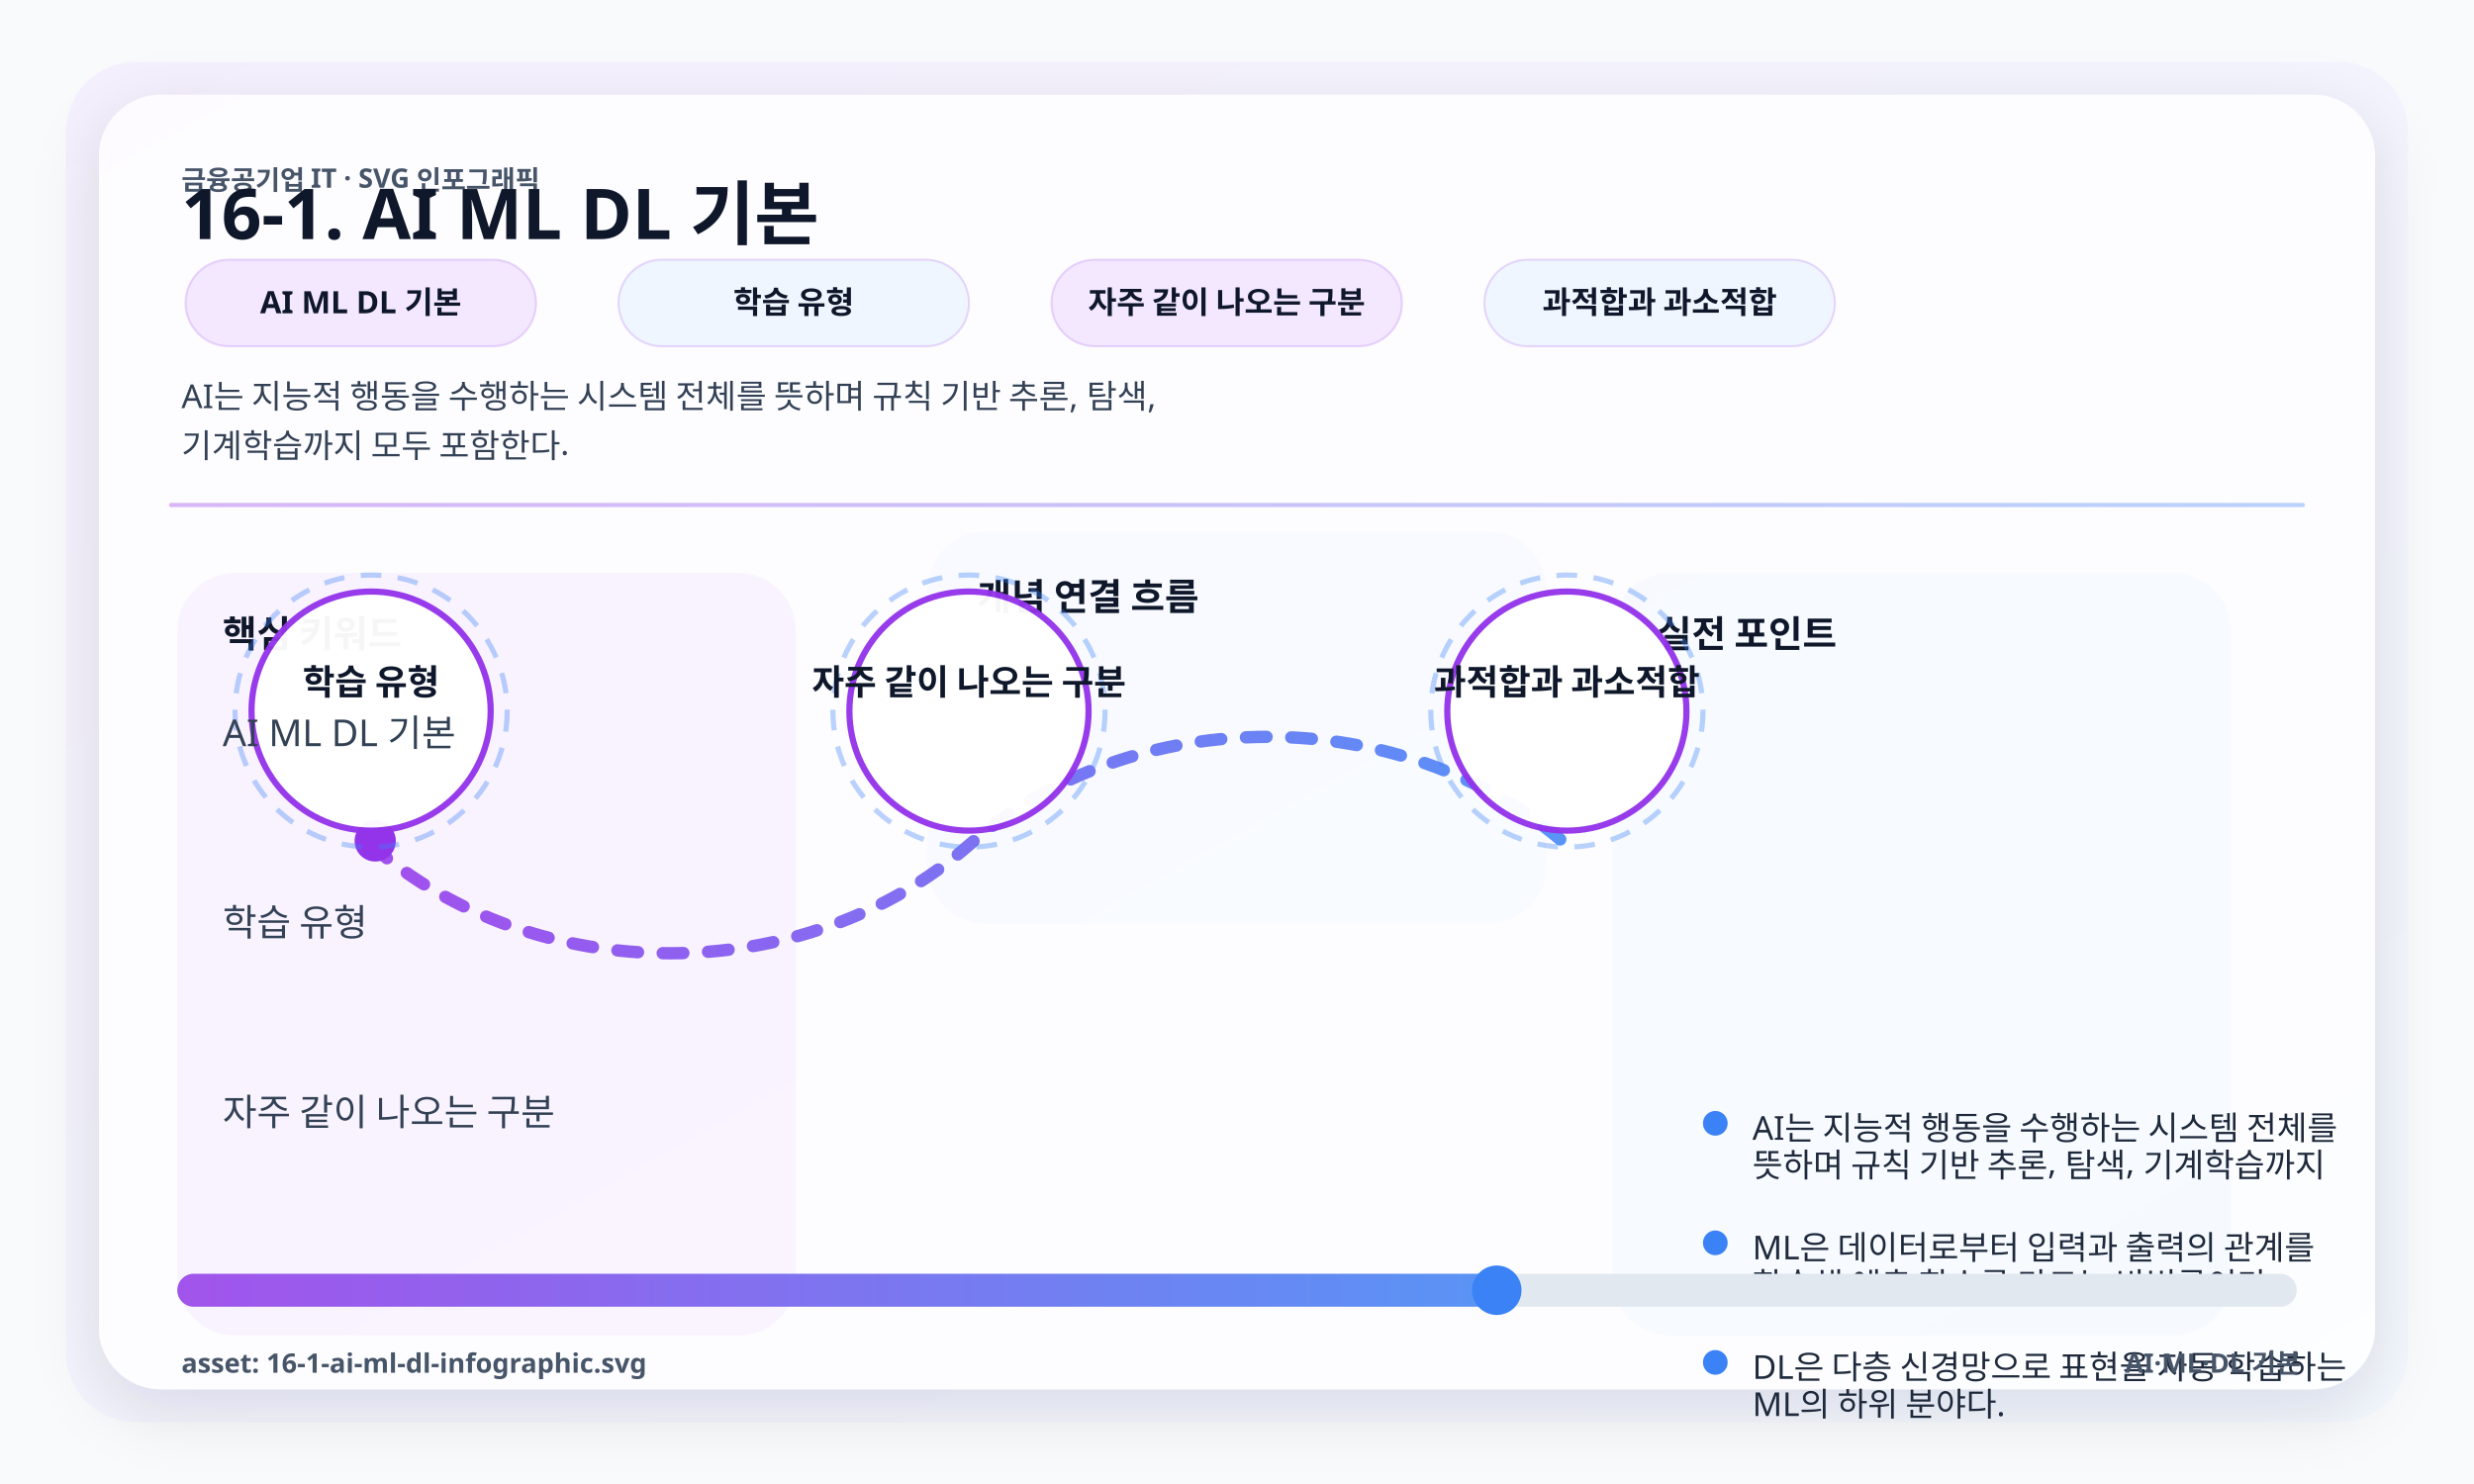
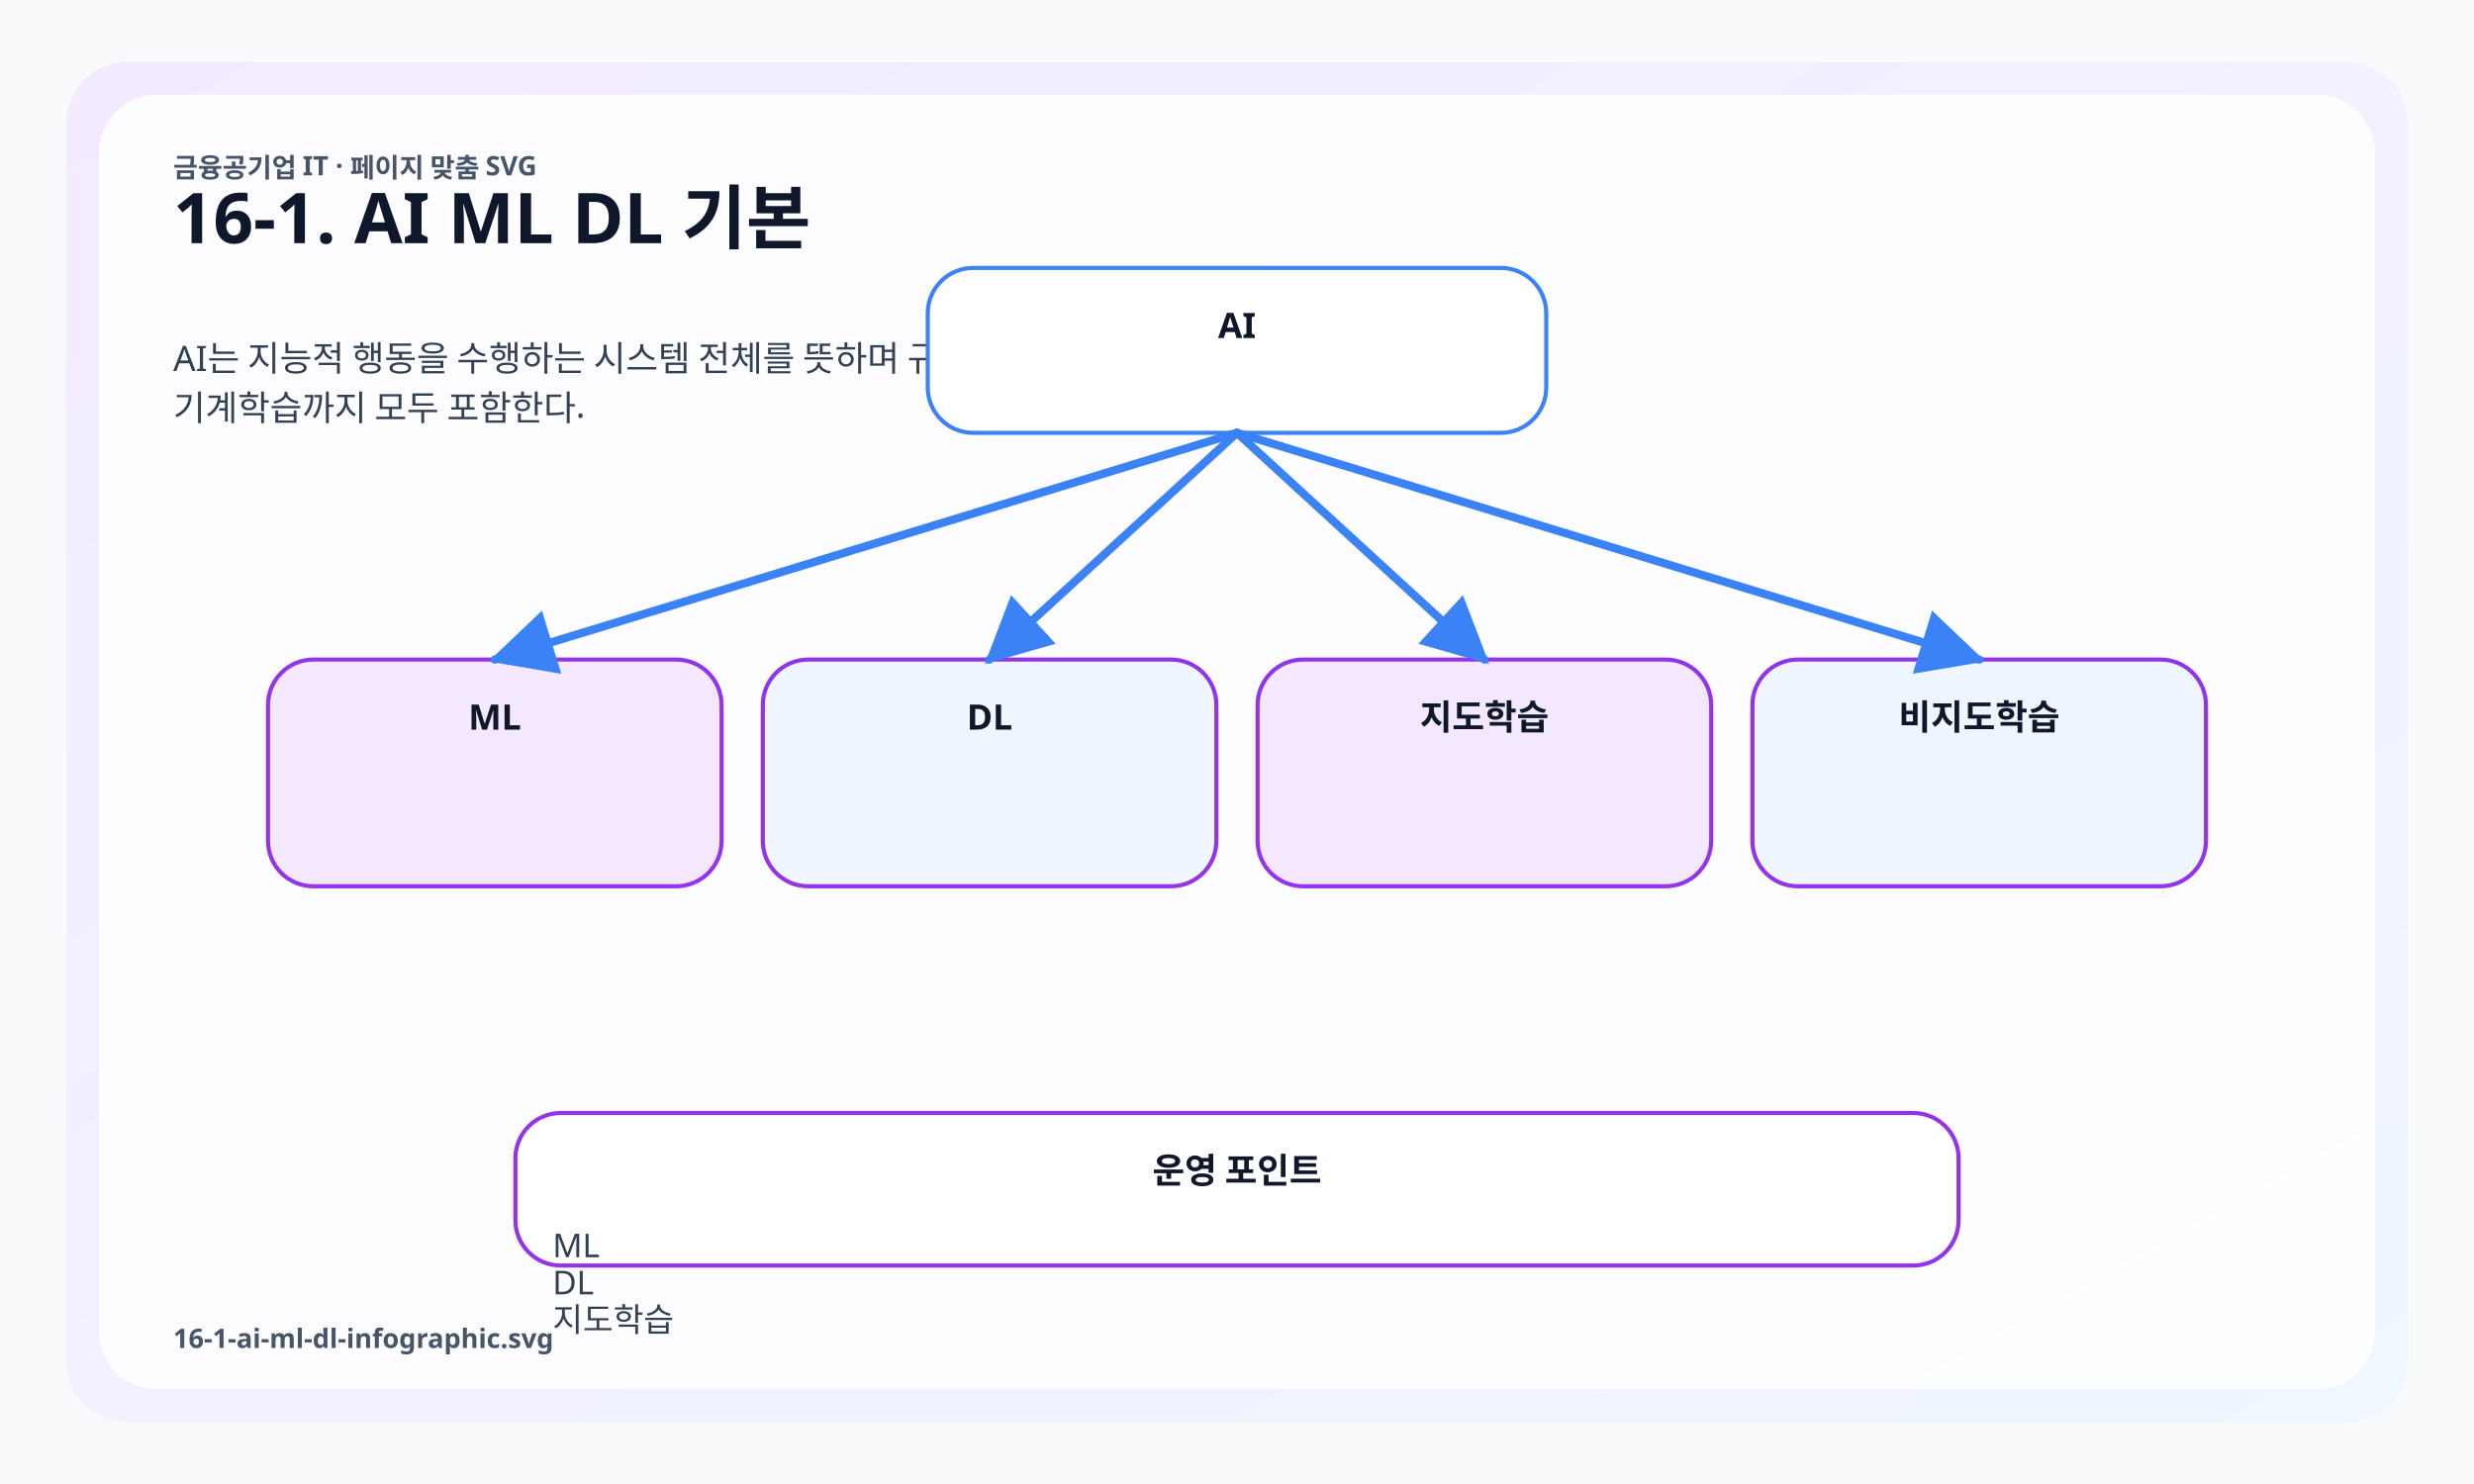
<svg xmlns="http://www.w3.org/2000/svg" width="1200" height="720" viewBox="0 0 1200 720" role="img" aria-labelledby="title desc">
  <defs>
-     <linearGradient id="bg" x1="0" y1="0" x2="1" y2="1">
+     <linearGradient id="grad-16-1-ai-ml-dl-infographic.svg" x1="0" y1="0" x2="1" y2="1">
      <stop offset="0%" stop-color="#f3e8ff" />
      <stop offset="100%" stop-color="#eff6ff" />
    </linearGradient>
-     <linearGradient id="line" x1="0" y1="0" x2="1" y2="0">
+     <linearGradient id="line-16-1-ai-ml-dl-infographic.svg" x1="0" y1="0" x2="1" y2="0">
      <stop offset="0%" stop-color="#9333ea" />
      <stop offset="100%" stop-color="#3b82f6" />
    </linearGradient>
-     <filter id="shadow" x="-20%" y="-20%" width="140%" height="140%">
-       <feDropShadow dx="0" dy="10" stdDeviation="16" flood-color="#0f172a" flood-opacity="0.12" />
-     </filter>
    <style>
      .title { font: 700 34px 'Pretendard','Noto Sans KR',sans-serif; fill: #0f172a; }
-       .subtitle { font: 500 16px 'Pretendard','Noto Sans KR',sans-serif; fill: #334155; }
-       .section { font: 700 18px 'Pretendard','Noto Sans KR',sans-serif; fill: #0f172a; }
-       .chip { font: 700 15px 'Pretendard','Noto Sans KR',sans-serif; fill: #0f172a; }
-       .body { font: 500 18px 'Pretendard','Noto Sans KR',sans-serif; fill: #334155; }
-       .node { font: 700 17px 'Pretendard','Noto Sans KR',sans-serif; fill: #0f172a; }
-       .focus { font: 500 16px 'Pretendard','Noto Sans KR',sans-serif; fill: #1e293b; }
+       .subtitle { font: 500 17px 'Pretendard','Noto Sans KR',sans-serif; fill: #334155; }
+       .label { font: 700 17px 'Pretendard','Noto Sans KR',sans-serif; fill: #0f172a; }
+       .body { font: 500 16px 'Pretendard','Noto Sans KR',sans-serif; fill: #334155; }
      .small { font: 600 13px 'Pretendard','Noto Sans KR',sans-serif; fill: #475569; }
-       .float1 { animation: float1 7s ease-in-out infinite; }
-       .float2 { animation: float2 8s ease-in-out infinite; }
-       .float3 { animation: float3 9s ease-in-out infinite; }
-       .pulse { animation: pulse 2.4s ease-in-out infinite; transform-origin: center; }
-       @keyframes float1 { 0%,100% { transform: translateY(0px); } 50% { transform: translateY(-8px); } }
-       @keyframes float2 { 0%,100% { transform: translateY(-2px); } 50% { transform: translateY(7px); } }
-       @keyframes float3 { 0%,100% { transform: translateY(2px); } 50% { transform: translateY(-6px); } }
-       @keyframes pulse { 0%,100% { opacity: .55; transform: scale(1); } 50% { opacity: 1; transform: scale(1.35); } }
+       .cap { font: 700 14px 'Pretendard','Noto Sans KR',sans-serif; fill: #0f172a; }
    </style>
  </defs>
  <rect width="1200" height="720" fill="#f8fafc" />
-   <rect x="32" y="30" width="1136" height="660" rx="34" fill="url(#bg)" opacity="0.55" />
-   <rect x="48" y="46" width="1104" height="628" rx="30" fill="white" filter="url(#shadow)" />
-   <rect x="48" y="46" width="1104" height="628" rx="30" fill="url(#bg)" opacity="0.16" />
-   <text class="small" x="88" y="92">금융공기업 IT · SVG 인포그래픽</text>
-   <text class="title" x="88" y="116">
-     <tspan x="88" dy="0">16-1. AI ML DL 기본</tspan>
+   <rect x="32" y="30" width="1136" height="660" rx="30" fill="url(#grad-16-1-ai-ml-dl-infographic.svg)" opacity="0.9" />
+   <rect x="48" y="46" width="1104" height="628" rx="28" fill="white" />
+   <rect x="48" y="46" width="1104" height="628" rx="28" fill="url(#grad-16-1-ai-ml-dl-infographic.svg)" opacity="0.14" />
+   <text class="small" x="84" y="86">금융공기업 IT · 페이지 맞춤 SVG</text>
+   <text class="title" x="84" y="118" text-anchor="start">
+     <tspan x="84" dy="0">16-1. AI ML DL 기본</tspan>
  </text>
-   <text class="subtitle" x="88" y="198">
-     <tspan x="88" dy="0">AI는 지능적 행동을 수행하는 시스템 전체를 뜻하며 규칙 기반 추론, 탐색,</tspan>
-     <tspan x="88" dy="24">기계학습까지 모두 포함한다.</tspan>
+   <text class="subtitle" x="84" y="180" text-anchor="start">
+     <tspan x="84" dy="0">AI는 지능적 행동을 수행하는 시스템 전체를 뜻하며 규칙 기반 추론, 탐색,</tspan>
+     <tspan x="84" dy="24">기계학습까지 모두 포함한다.</tspan>
  </text>
-   <g class="float1">
-     <rect x="90" y="126" width="170" height="42" rx="21" fill="#f3e8ff" stroke="#9333ea" stroke-opacity="0.18" />
-     <text class="chip" x="175" y="152" text-anchor="middle">AI ML DL 기본</text>
-   </g>
-   <g class="float2">
-     <rect x="300" y="126" width="170" height="42" rx="21" fill="#eff6ff" stroke="#9333ea" stroke-opacity="0.18" />
-     <text class="chip" x="385" y="152" text-anchor="middle">학습 유형</text>
-   </g>
-   <g class="float3">
-     <rect x="510" y="126" width="170" height="42" rx="21" fill="#f3e8ff" stroke="#9333ea" stroke-opacity="0.18" />
-     <text class="chip" x="595" y="152" text-anchor="middle">자주 같이 나오는 구분</text>
-   </g>
-   <g class="float1">
-     <rect x="720" y="126" width="170" height="42" rx="21" fill="#eff6ff" stroke="#9333ea" stroke-opacity="0.18" />
-     <text class="chip" x="805" y="152" text-anchor="middle">과적합과 과소적합</text>
-   </g>
-   <rect x="82" y="244" width="1036" height="2" rx="1" fill="url(#line)" opacity="0.35" />
-   <rect x="86" y="278" width="300" height="370" rx="28" fill="#f3e8ff" opacity="0.42" />
-   <rect x="450" y="258" width="300" height="190" rx="28" fill="#eff6ff" opacity="0.38" />
-   <rect x="782" y="278" width="300" height="370" rx="28" fill="#eff6ff" opacity="0.42" />
-   <text class="section" x="108" y="314">핵심 키워드</text>
-   <text class="section" x="474" y="296">개념 연결 흐름</text>
-   <text class="section" x="804" y="314">실전 포인트</text>
-   <path d="M 180 410 C 260 480, 390 480, 470 410 S 680 340, 760 410" fill="none" stroke="url(#line)" stroke-width="6" stroke-linecap="round" opacity="0.85" stroke-dasharray="10 12">
-     <animate attributeName="stroke-dashoffset" from="0" to="-220" dur="8s" repeatCount="indefinite" />
-   </path>
-   <circle cx="182" cy="408" r="10" fill="#9333ea">
-     <animateMotion dur="8s" repeatCount="indefinite" rotate="auto">
-       <mpath href="#route" />
-     </animateMotion>
-   </circle>
-   <path id="route" d="M 180 410 C 260 480, 390 480, 470 410 S 680 340, 760 410" fill="none" />
-   <g>
-     <circle cx="180" cy="345" r="58" fill="white" stroke="#9333ea" stroke-width="3" opacity="0.96" />
-     <circle cx="180" cy="345" r="66" fill="none" stroke="#3b82f6" stroke-opacity="0.35" stroke-width="2.5" stroke-dasharray="10 8">
-       <animate attributeName="stroke-dashoffset" from="0" to="-180" dur="7s" begin="0.0s" repeatCount="indefinite" />
-     </circle>
-     <text class="node" x="180" text-anchor="middle" y="337">
-       <tspan x="180" text-anchor="middle" dy="0">학습 유형</tspan>
-     </text>
-   </g>
-   <g>
-     <circle cx="470" cy="345" r="58" fill="white" stroke="#9333ea" stroke-width="3" opacity="0.96" />
-     <circle cx="470" cy="345" r="66" fill="none" stroke="#3b82f6" stroke-opacity="0.35" stroke-width="2.5" stroke-dasharray="10 8">
-       <animate attributeName="stroke-dashoffset" from="0" to="-180" dur="7s" begin="0.7s" repeatCount="indefinite" />
-     </circle>
-     <text class="node" x="470" text-anchor="middle" y="337">
-       <tspan x="470" text-anchor="middle" dy="0">자주 같이 나오는 구분</tspan>
-     </text>
-   </g>
-   <g>
-     <circle cx="760" cy="345" r="58" fill="white" stroke="#9333ea" stroke-width="3" opacity="0.96" />
-     <circle cx="760" cy="345" r="66" fill="none" stroke="#3b82f6" stroke-opacity="0.35" stroke-width="2.5" stroke-dasharray="10 8">
-       <animate attributeName="stroke-dashoffset" from="0" to="-180" dur="7s" begin="1.4s" repeatCount="indefinite" />
-     </circle>
-     <text class="node" x="760" text-anchor="middle" y="337">
-       <tspan x="760" text-anchor="middle" dy="0">과적합과 과소적합</tspan>
-     </text>
-   </g>
-   <text class="body" x="108" y="362">
-     <tspan x="108" dy="0">AI ML DL 기본</tspan>
+   <defs>
+     <marker id="arrow" viewBox="0 0 10 10" refX="9" refY="5" markerWidth="8" markerHeight="8" orient="auto-start-reverse">
+       <path d="M 0 0 L 10 5 L 0 10 z" fill="#3b82f6" />
+     </marker>
+   </defs>
+   <rect x="450" y="130" width="300" height="80" rx="22" fill="#ffffff" stroke="#3b82f6" stroke-width="2" />
+   <text class="label" x="600" y="164" text-anchor="middle">
+     <tspan x="600" dy="0">AI</tspan>
  </text>
-   <text class="body" x="108" y="454">
-     <tspan x="108" dy="0">학습 유형</tspan>
+   <text class="body" x="468" y="200" text-anchor="start" />
+   <rect x="130" y="320" width="220" height="110" rx="22" fill="#f3e8ff" stroke="#9333ea" stroke-width="2" />
+   <text class="label" x="240" y="354" text-anchor="middle">
+     <tspan x="240" dy="0">ML</tspan>
  </text>
-   <text class="body" x="108" y="546">
-     <tspan x="108" dy="0">자주 같이 나오는 구분</tspan>
+   <text class="body" x="148" y="390" text-anchor="start" />
+   <line x1="600" y1="210" x2="240" y2="320" stroke="#3b82f6" stroke-width="4" stroke-linecap="round" marker-end="url(#arrow)" />
+   <rect x="370" y="320" width="220" height="110" rx="22" fill="#eff6ff" stroke="#9333ea" stroke-width="2" />
+   <text class="label" x="480" y="354" text-anchor="middle">
+     <tspan x="480" dy="0">DL</tspan>
  </text>
-   <circle cx="832" cy="545" r="6" fill="#3b82f6" class="pulse" style="animation-delay:0.0s" />
-   <text class="focus" x="850" y="553">
-     <tspan x="850" dy="0">AI는 지능적 행동을 수행하는 시스템 전체를</tspan>
-     <tspan x="850" dy="18">뜻하며 규칙 기반 추론, 탐색, 기계학습까지</tspan>
+   <text class="body" x="388" y="390" text-anchor="start" />
+   <line x1="600" y1="210" x2="480" y2="320" stroke="#3b82f6" stroke-width="4" stroke-linecap="round" marker-end="url(#arrow)" />
+   <rect x="610" y="320" width="220" height="110" rx="22" fill="#f3e8ff" stroke="#9333ea" stroke-width="2" />
+   <text class="label" x="720" y="354" text-anchor="middle">
+     <tspan x="720" dy="0">지도학습</tspan>
  </text>
-   <circle cx="832" cy="603" r="6" fill="#3b82f6" class="pulse" style="animation-delay:0.45s" />
-   <text class="focus" x="850" y="611">
-     <tspan x="850" dy="0">ML은 데이터로부터 입력과 출력의 관계를</tspan>
-     <tspan x="850" dy="18">학습해 예측 함수를 만드는 방법론이다.</tspan>
+   <text class="body" x="628" y="390" text-anchor="start" />
+   <line x1="600" y1="210" x2="720" y2="320" stroke="#3b82f6" stroke-width="4" stroke-linecap="round" marker-end="url(#arrow)" />
+   <rect x="850" y="320" width="220" height="110" rx="22" fill="#eff6ff" stroke="#9333ea" stroke-width="2" />
+   <text class="label" x="960" y="354" text-anchor="middle">
+     <tspan x="960" dy="0">비지도학습</tspan>
  </text>
-   <circle cx="832" cy="661" r="6" fill="#3b82f6" class="pulse" style="animation-delay:0.9s" />
-   <text class="focus" x="850" y="669">
-     <tspan x="850" dy="0">DL은 다층 신경망으로 표현을 자동 학습하는</tspan>
-     <tspan x="850" dy="18">ML의 하위 분야다.</tspan>
+   <text class="body" x="868" y="390" text-anchor="start" />
+   <line x1="600" y1="210" x2="960" y2="320" stroke="#3b82f6" stroke-width="4" stroke-linecap="round" marker-end="url(#arrow)" />
+   <rect x="250" y="540" width="700" height="74" rx="22" fill="#ffffff" stroke="#9333ea" stroke-width="2" />
+   <text class="label" x="600" y="574" text-anchor="middle">
+     <tspan x="600" dy="0">운영 포인트</tspan>
  </text>
-   <rect x="86" y="618" width="1028" height="16" rx="8" fill="#e2e8f0" />
-   <rect x="86" y="618" width="640" height="16" rx="8" fill="url(#line)" opacity="0.82">
-     <animate attributeName="width" values="420;860;420" dur="10s" repeatCount="indefinite" />
-   </rect>
-   <circle cx="726" cy="626" r="12" fill="#3b82f6" class="pulse" />
-   <text class="small" x="88" y="666">asset: 16-1-ai-ml-dl-infographic.svg</text>
-   <text class="small" x="1116" y="666" text-anchor="end">AI·ML·DL 기본</text>
+   <text class="body" x="268" y="610" text-anchor="start">
+     <tspan x="268" dy="0">ML</tspan>
+     <tspan x="268" dy="18">DL</tspan>
+     <tspan x="268" dy="18">지도학습</tspan>
+   </text>
+   <text class="small" x="84" y="654">16-1-ai-ml-dl-infographic.svg</text>
</svg>
